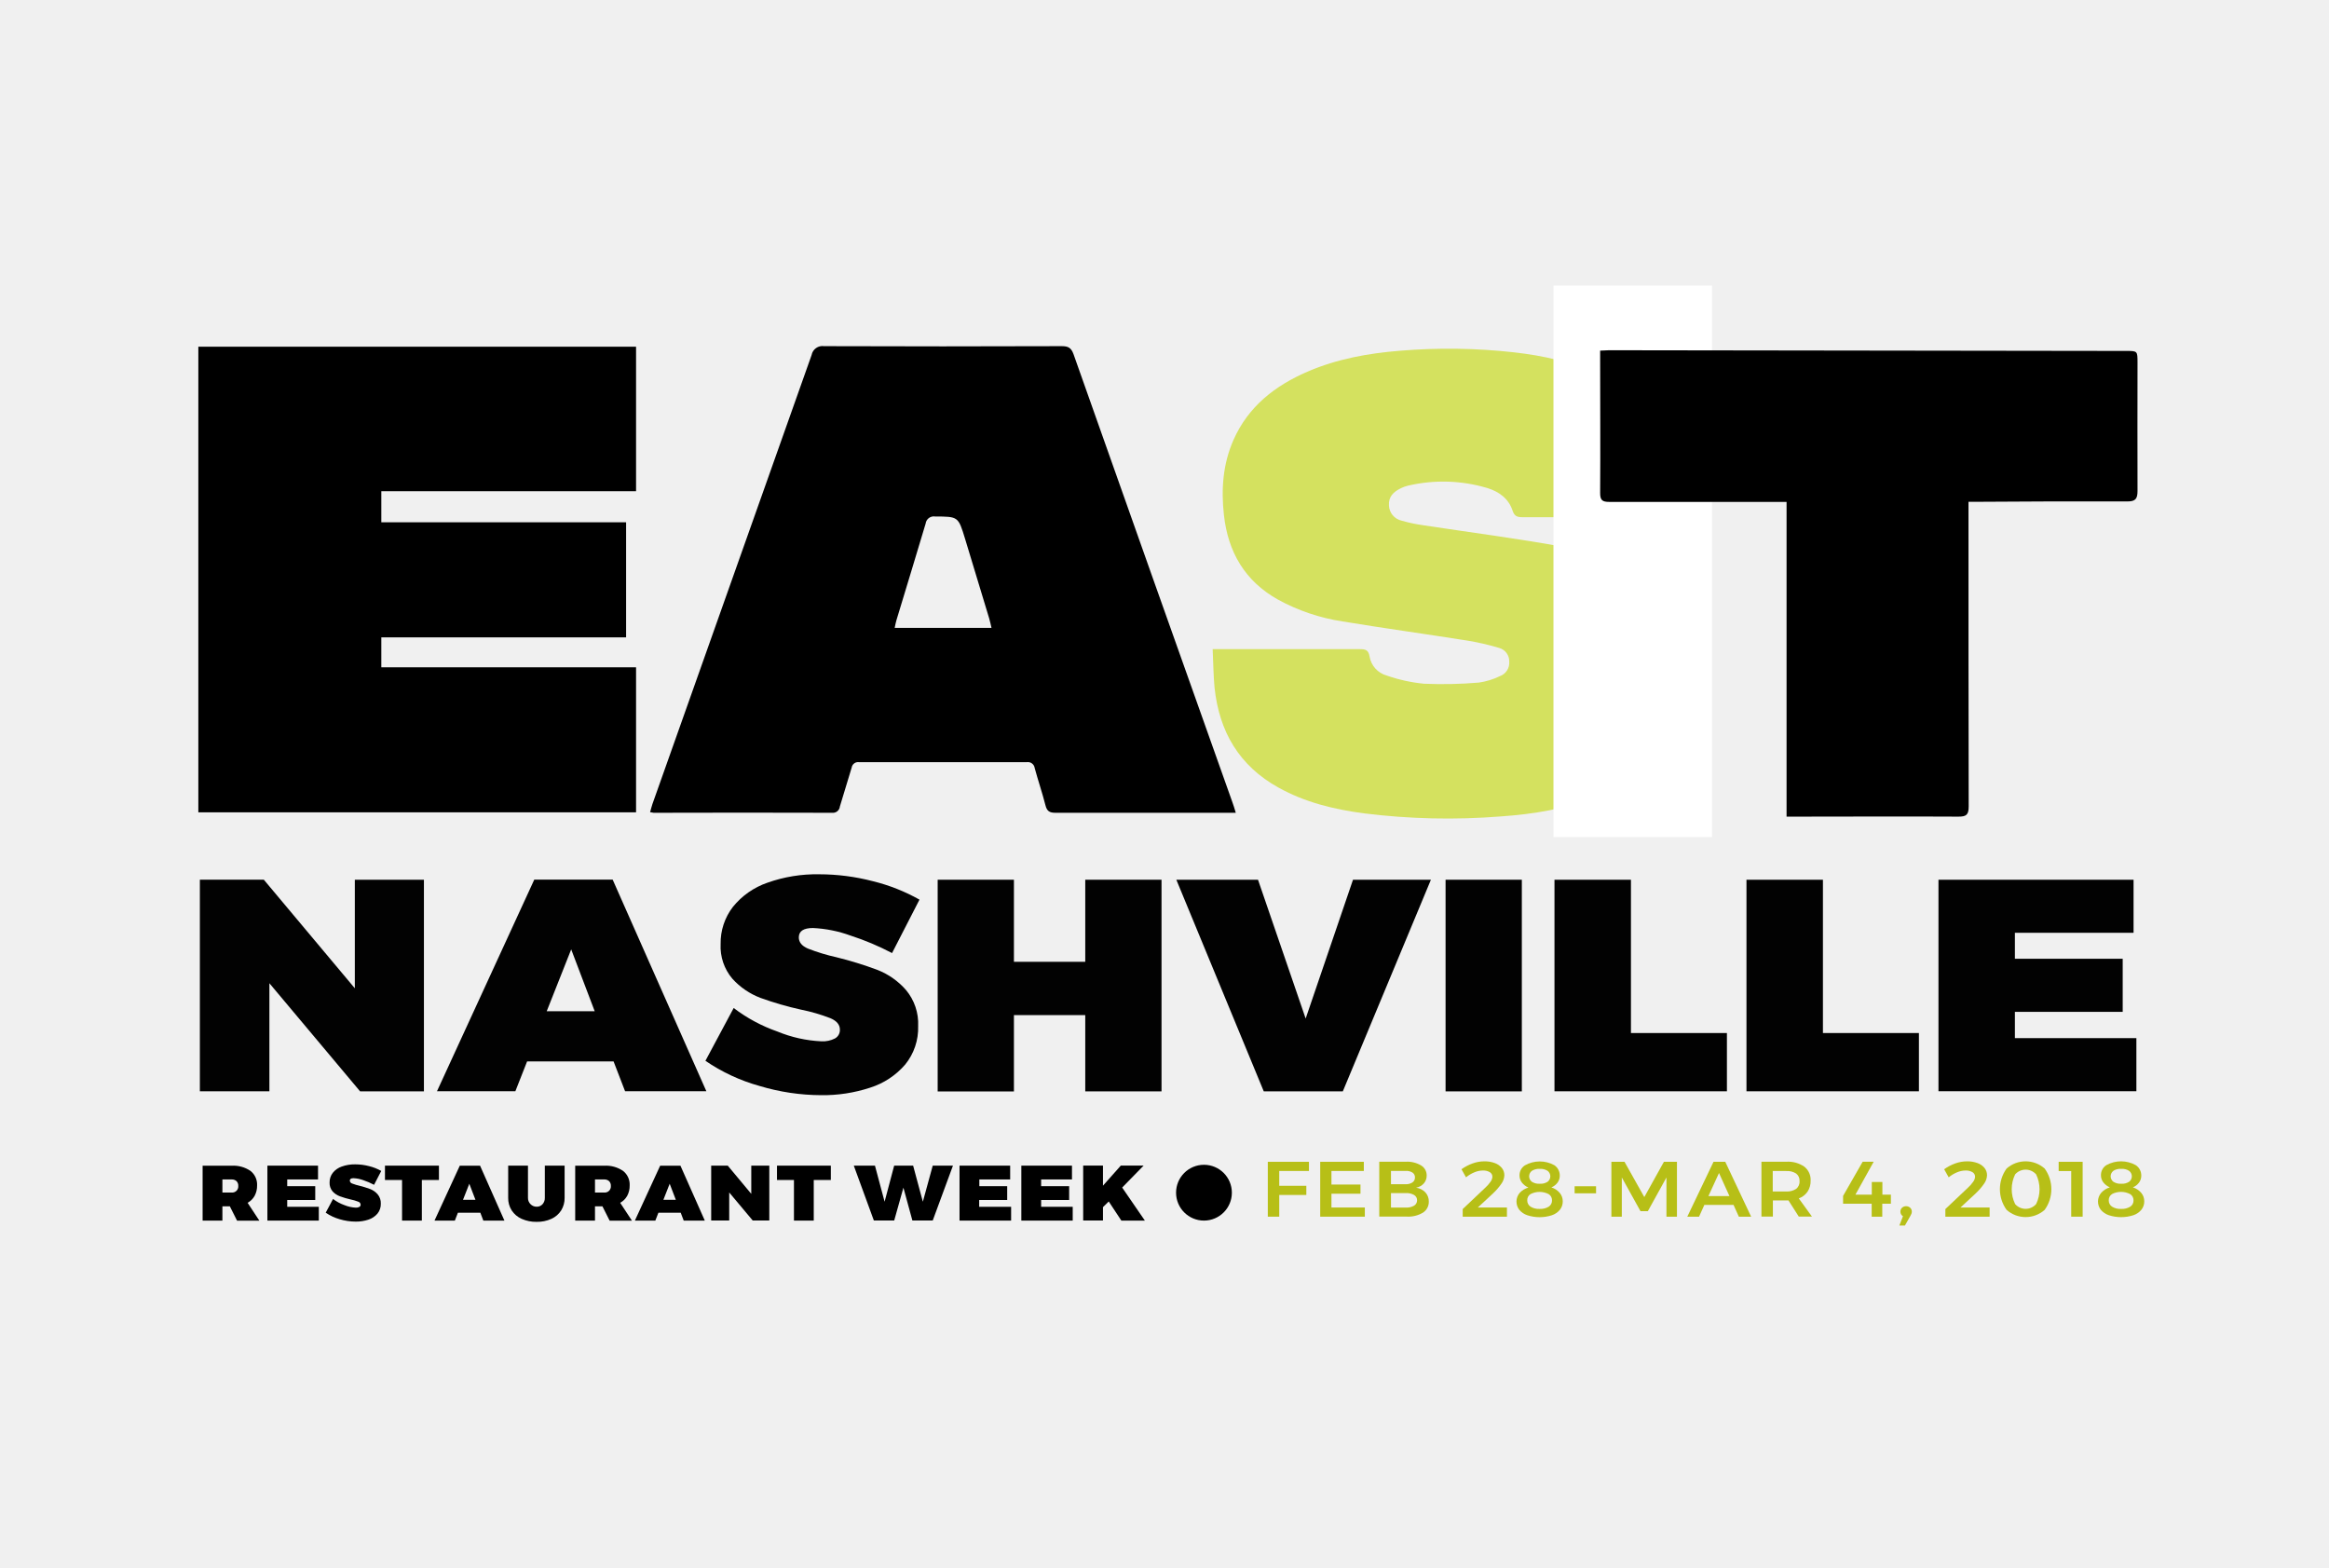
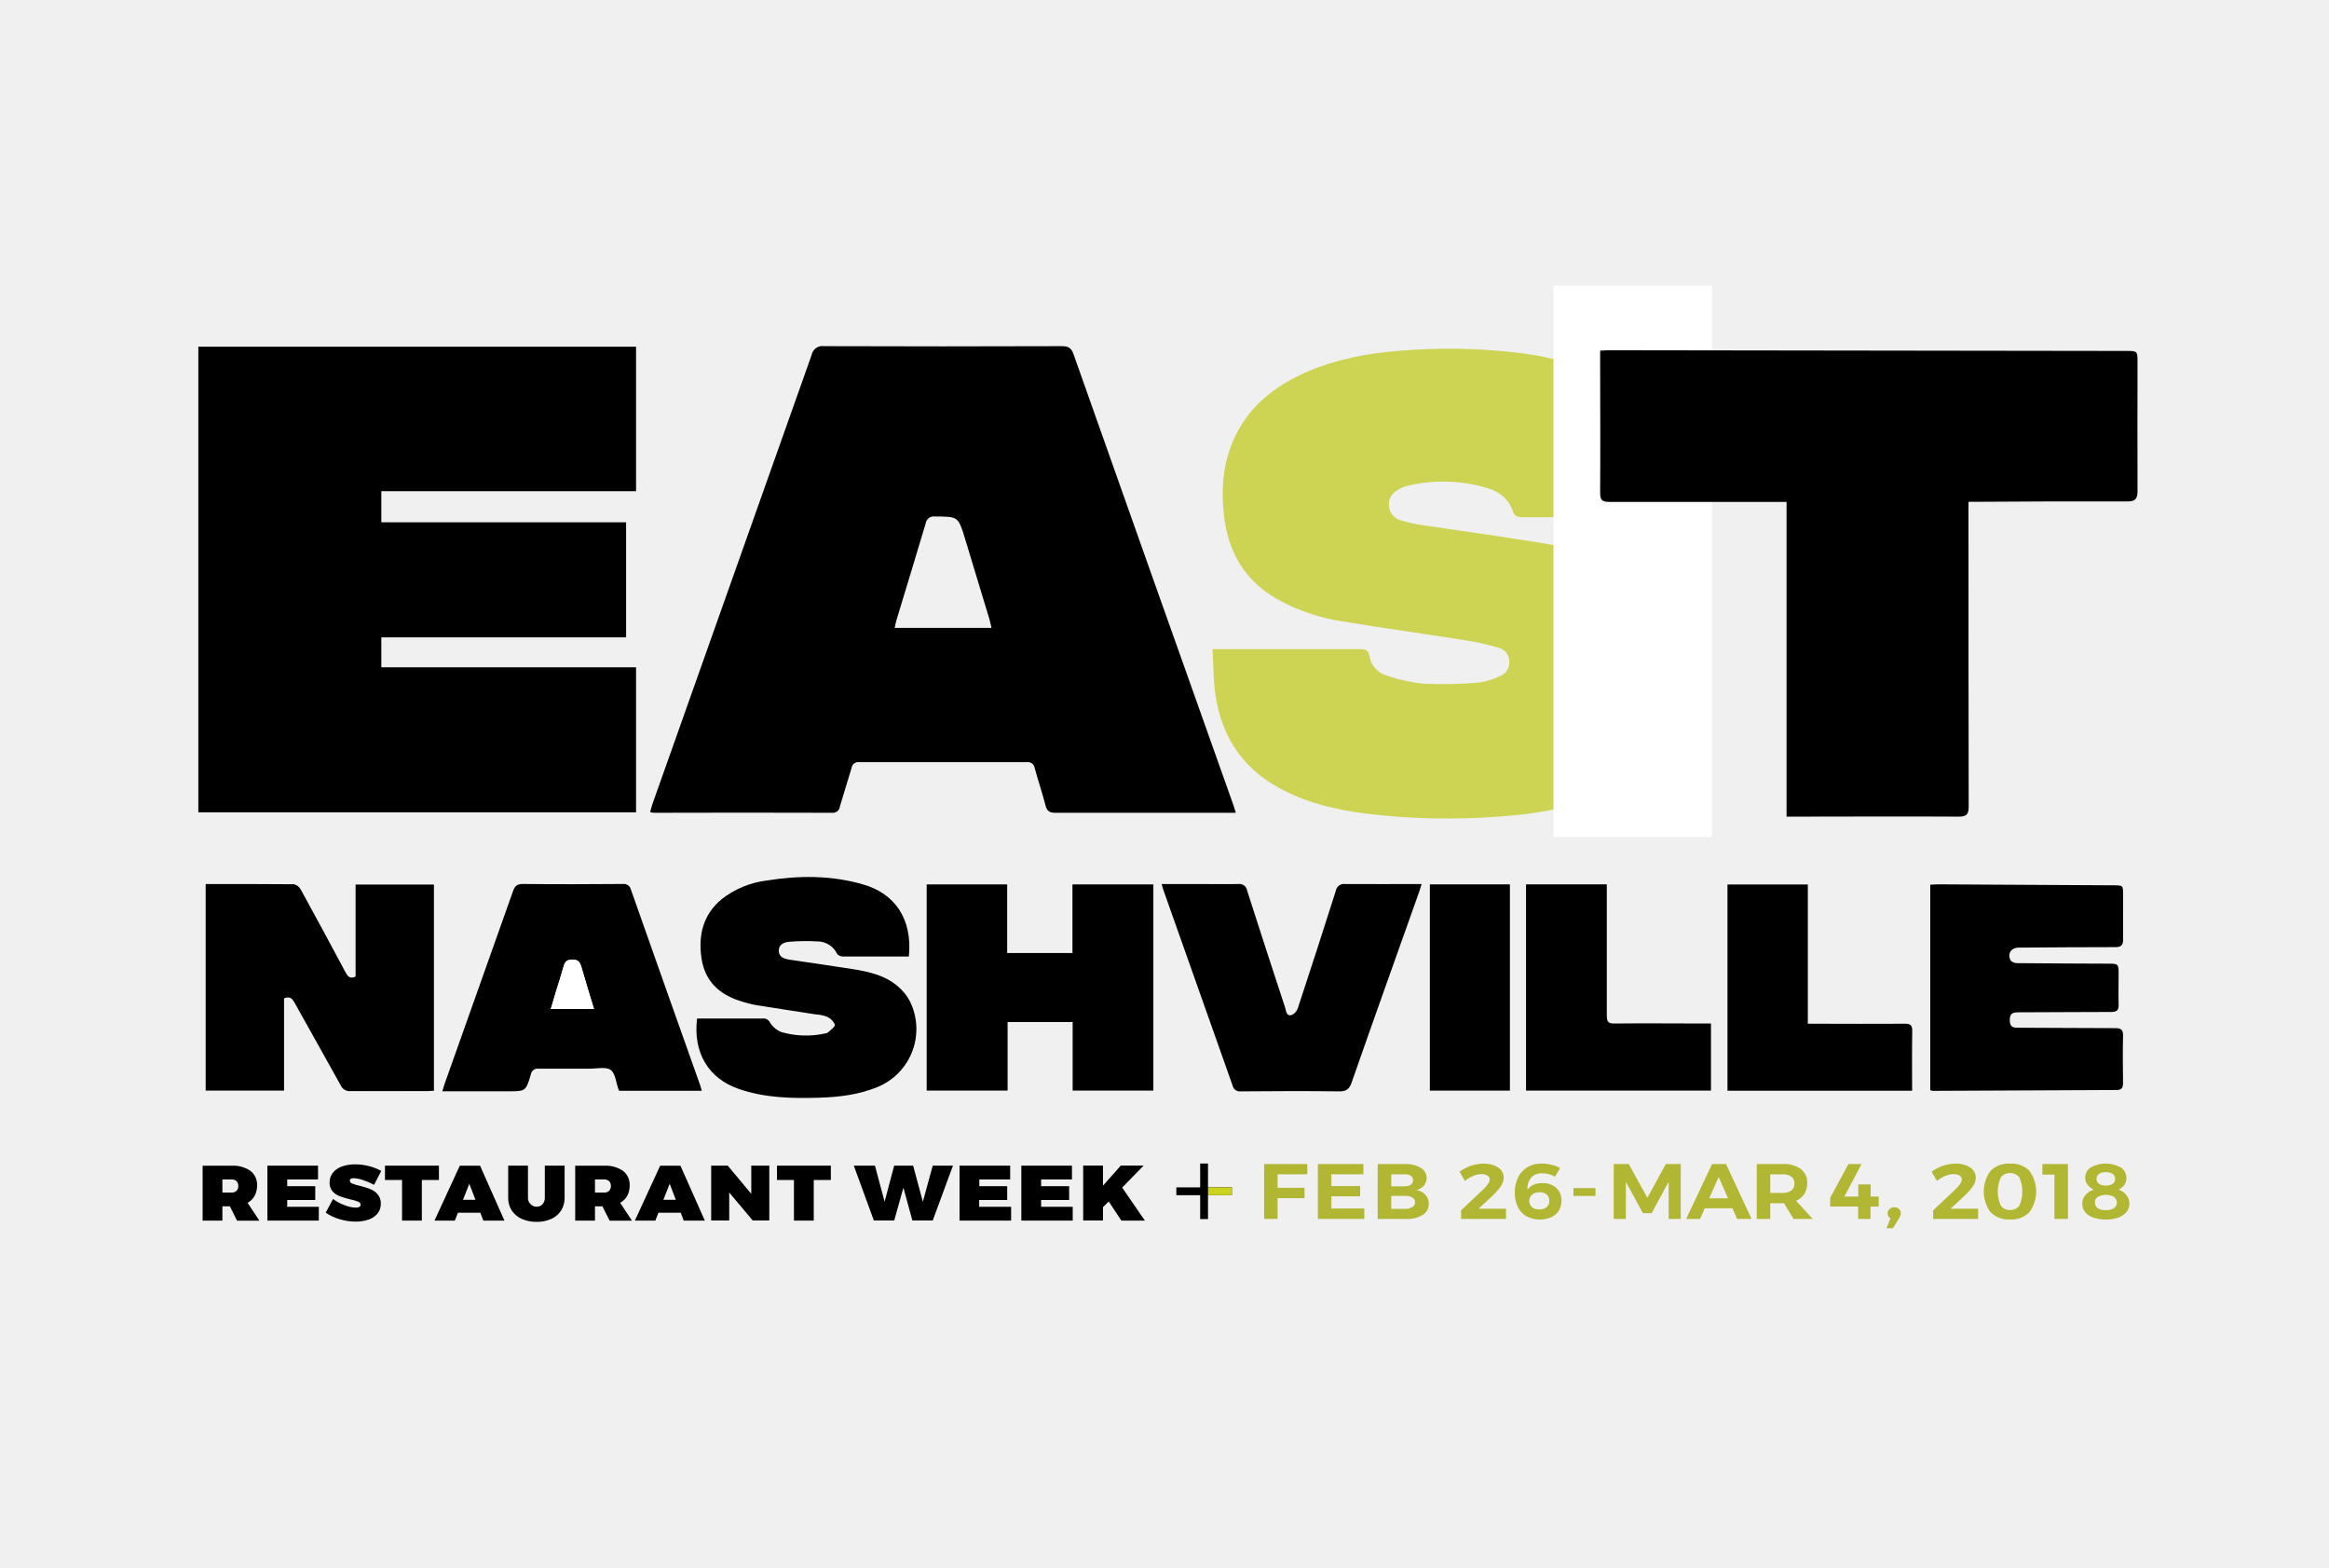
<svg xmlns="http://www.w3.org/2000/svg" id="Layer_1" data-name="Layer 1" width="594.28" height="400" viewBox="0 0 594.28 400">
  <defs>
-     <style>.cls-1{fill:#d4e15f;}.cls-2{fill:#020202;}.cls-3{fill:#b7bf17;}.cls-4{fill:#fff;}</style>
+     <style>.cls-1{fill:#cdd353;}.cls-2{fill:#fff;}.cls-3,.cls-4{fill:none;stroke-miterlimit:10;stroke-width:2px;}.cls-3{stroke:#000;}.cls-4{stroke:#cbd31e;}.cls-5{fill:#b1b732;}</style>
  </defs>
  <path d="M50.61,88.46H162.3v36.87h-65v7.93h62.46v29.36H97.3v7.64h65v37H50.61V88.46Z" />
  <path class="cls-1" d="M309.43,165.63h2.43c11.73,0,23.46,0,35.18,0,1.47,0,2.16.26,2.43,1.9a6.08,6.08,0,0,0,4.4,4.84,40.8,40.8,0,0,0,9.47,2.08,110.28,110.28,0,0,0,14-.29,18.12,18.12,0,0,0,5.37-1.64,3.62,3.62,0,0,0,2.4-3.67,3.53,3.53,0,0,0-2.59-3.54,64.9,64.9,0,0,0-8.33-1.9c-10.54-1.67-21.12-3.12-31.65-4.86a50,50,0,0,1-16.4-5.54c-8.48-4.73-12.8-12.16-13.84-21.63-0.73-6.57-.26-13,2.45-19.15,3.78-8.54,10.6-13.84,18.94-17.43,7.5-3.23,15.43-4.66,23.52-5.31a150.11,150.11,0,0,1,29.07.4c7.47,0.85,14.78,2.38,21.54,5.88,10.32,5.34,15.83,14,17.37,25.34,0.47,3.46.5,7,.74,10.72-1,.06-1.71.13-2.4,0.13-11.66,0-23.33,0-35,0-1.3,0-2.09-.19-2.57-1.66-1-3.08-3.47-4.87-6.45-5.78a39.37,39.37,0,0,0-20.27-.6,8.16,8.16,0,0,0-1.83.67c-1.79.89-3.13,2.08-3,4.34a4.13,4.13,0,0,0,3.26,3.92,39.55,39.55,0,0,0,5.52,1.17c12.22,1.87,24.51,3.42,36.66,5.68a58.75,58.75,0,0,1,14.84,5.24c7.52,3.69,11.94,10.09,13.48,18.35A40.79,40.79,0,0,1,427,183.94c-3.26,9.78-10.51,15.57-19.7,19.31-7.81,3.18-16,4.47-24.38,5.06a171.71,171.71,0,0,1-34.91-.79c-7.6-1-15-2.8-21.75-6.55-10.07-5.56-15.17-14.31-16.35-25.54C309.61,172.29,309.6,169.11,309.43,165.63Z" />
  <path d="M315.33,207.38h-2.14c-14.62,0-29.24,0-43.86,0-1.49,0-2.18-.39-2.56-1.89-0.81-3.2-1.89-6.33-2.75-9.52a1.76,1.76,0,0,0-2-1.51q-21.41,0-42.83,0a1.67,1.67,0,0,0-1.88,1.41c-1,3.31-2,6.58-3,9.89a1.8,1.8,0,0,1-2,1.62q-22.76-.07-45.52,0a7.4,7.4,0,0,1-.91-0.16c0.21-.72.37-1.41,0.6-2.08q20.32-57.27,40.61-114.55a2.82,2.82,0,0,1,3.2-2.27q30.31,0.11,60.62,0c1.6,0,2.4.37,3,2q20.22,57.2,40.55,114.35C314.73,205.44,315,206.22,315.33,207.38ZM253,160.21c-0.23-.94-0.37-1.67-0.58-2.38q-3.07-10.18-6.17-20.36c-1.74-5.71-1.74-5.66-7.64-5.69a2.1,2.1,0,0,0-2.42,1.81c-2.44,8.26-5,16.48-7.47,24.72-0.17.57-.27,1.16-0.43,1.89H253Z" />
-   <path class="cls-2" d="M90.55,224.46h17.62v54H91.89L68.74,250.87v27.57H51v-54H67.31l23.23,27.72V224.46Z" />
-   <path class="cls-2" d="M159.5,278.43l-2.94-7.62H134.5l-3,7.62h-20l24.83-54h20l23.91,54H159.5Zm-20-20.41h12.25l-6-15.79Z" />
-   <path class="cls-2" d="M217,238.7a32.34,32.34,0,0,0-9.56-1.92q-3.61,0-3.61,2.39,0,1.85,2.31,2.85a49.71,49.71,0,0,0,7.34,2.23,93.65,93.65,0,0,1,10.44,3.23,18.65,18.65,0,0,1,7.26,5.12,13.37,13.37,0,0,1,3.1,9.2,14.8,14.8,0,0,1-3.31,9.82,19.6,19.6,0,0,1-8.93,5.89,38.42,38.42,0,0,1-12.5,1.92,55.15,55.15,0,0,1-15.73-2.35A46.52,46.52,0,0,1,180,270.66l7.21-13.47a40.47,40.47,0,0,0,11.16,6,33.47,33.47,0,0,0,11.24,2.5,6.84,6.84,0,0,0,3.44-.73,2.44,2.44,0,0,0,1.26-2.27q0-1.85-2.39-2.89a45.65,45.65,0,0,0-7.51-2.19,83.71,83.71,0,0,1-10.36-3,18.47,18.47,0,0,1-7.17-4.89,12.64,12.64,0,0,1-3-8.86,15.05,15.05,0,0,1,3.1-9.43,19.42,19.42,0,0,1,8.81-6.2,37.39,37.39,0,0,1,13.25-2.16,54.49,54.49,0,0,1,13.71,1.77,47,47,0,0,1,11.87,4.7l-7,13.63A67.56,67.56,0,0,0,217,238.7Z" />
-   <path class="cls-2" d="M239.26,224.46h19.46V245.4h18.2V224.46h19.46v54H276.92V259h-18.2v19.48H239.26v-54Z" />
-   <path class="cls-2" d="M300.16,224.46H321l12.16,35.42,12.08-35.42h19.88l-22.48,54H322.47Z" />
-   <path class="cls-2" d="M368.86,224.46h19.46v54H368.86v-54Z" />
-   <path class="cls-2" d="M396.7,224.46h19.46v39.12h24.49v14.86h-44v-54Z" />
-   <path class="cls-2" d="M445.69,224.46h19.46v39.12h24.49v14.86h-44v-54Z" />
-   <path class="cls-2" d="M494.67,224.46h49.74V238H514.13v6.62h27.51v13.55H514.13v6.7h31v13.55h-50.5v-54Z" />
  <path d="M60.48,311.43l-1.83-3.64h-1.9v3.64H51.7v-14h7.39a7.74,7.74,0,0,1,4.81,1.31,4.41,4.41,0,0,1,1.7,3.71,5.42,5.42,0,0,1-.62,2.65,4.53,4.53,0,0,1-1.8,1.79l3,4.56H60.48Zm-3.73-7.16h2.33a1.56,1.56,0,0,0,1.72-1.7,1.61,1.61,0,0,0-.45-1.21,1.77,1.77,0,0,0-1.27-.43H56.75v3.34Z" />
  <path d="M68.23,297.41H81.15v3.52H73.29v1.72h7.15v3.52H73.29v1.74h8.06v3.52H68.23v-14Z" />
  <path d="M92.68,301.11a8.4,8.4,0,0,0-2.48-.5q-0.94,0-.94.62a0.82,0.82,0,0,0,.6.74,12.82,12.82,0,0,0,1.91.58,24.34,24.34,0,0,1,2.71.84,4.84,4.84,0,0,1,1.88,1.33,3.47,3.47,0,0,1,.81,2.39,3.84,3.84,0,0,1-.86,2.55A5.08,5.08,0,0,1,94,311.19a10,10,0,0,1-3.25.5,14.34,14.34,0,0,1-4.08-.61,12.14,12.14,0,0,1-3.56-1.67l1.87-3.5a10.49,10.49,0,0,0,2.9,1.57,8.69,8.69,0,0,0,2.92.65,1.78,1.78,0,0,0,.89-0.19,0.63,0.63,0,0,0,.33-0.59,0.84,0.84,0,0,0-.62-0.75,11.86,11.86,0,0,0-1.95-.57,21.74,21.74,0,0,1-2.69-.79A4.78,4.78,0,0,1,84.88,304a3.28,3.28,0,0,1-.78-2.3,3.91,3.91,0,0,1,.81-2.45,5,5,0,0,1,2.29-1.61,9.71,9.71,0,0,1,3.44-.56,14.15,14.15,0,0,1,3.56.46,12.2,12.2,0,0,1,3.08,1.22l-1.83,3.54A17.64,17.64,0,0,0,92.68,301.11Z" />
  <path d="M98.23,297.41H112v3.66h-4.36v10.36h-5.05V301.07H98.23v-3.66Z" />
  <path d="M123.33,311.43l-0.76-2h-5.73l-0.78,2h-5.19l6.45-14h5.18l6.21,14h-5.38Zm-5.19-5.3h3.18l-1.57-4.1Z" />
  <path d="M135.38,307.25a2.16,2.16,0,0,0,1.57.64,1.94,1.94,0,0,0,1.48-.63,2.32,2.32,0,0,0,.59-1.65v-8.2h5.05v8.2a5.9,5.9,0,0,1-.88,3.23,5.8,5.8,0,0,1-2.5,2.15,8.75,8.75,0,0,1-3.77.76,9,9,0,0,1-3.8-.76,5.9,5.9,0,0,1-2.55-2.15,5.79,5.79,0,0,1-.9-3.23v-8.2h5.05v8.2A2.19,2.19,0,0,0,135.38,307.25Z" />
  <path d="M155.55,311.43l-1.83-3.64h-1.9v3.64h-5.05v-14h7.39a7.74,7.74,0,0,1,4.81,1.31,4.41,4.41,0,0,1,1.7,3.71,5.42,5.42,0,0,1-.62,2.65,4.53,4.53,0,0,1-1.8,1.79l3,4.56h-5.71Zm-3.73-7.16h2.33a1.56,1.56,0,0,0,1.72-1.7,1.61,1.61,0,0,0-.45-1.21,1.77,1.77,0,0,0-1.27-.43h-2.33v3.34Z" />
  <path d="M174.46,311.43l-0.76-2H168l-0.78,2H162l6.45-14h5.18l6.21,14h-5.38Zm-5.19-5.3h3.18l-1.57-4.1Z" />
  <path d="M191.72,297.41h4.58v14h-4.23l-6-7.16v7.16h-4.6v-14h4.23l6,7.2v-7.2Z" />
  <path d="M198.24,297.41H212v3.66h-4.36v10.36h-5.05V301.07h-4.33v-3.66Z" />
  <path d="M238,297.41h5.16l-5.16,14h-5.19l-2.29-8.38-2.35,8.38h-5.19l-5.12-14h5.4l2.46,9.2,2.44-9.2H233l2.48,9.2Z" />
  <path d="M244.84,297.41h12.92v3.52h-7.87v1.72H257v3.52h-7.15v1.74H258v3.52H244.84v-14Z" />
  <path d="M260.61,297.41h12.92v3.52h-7.87v1.72h7.15v3.52h-7.15v1.74h8.06v3.52H260.61v-14Z" />
  <path d="M292.13,311.43h-6l-3.22-4.88L281.44,308v3.4h-5.05v-14h5.05v5.12l4.55-5.12h5.82l-5.47,5.6Z" />
-   <path class="cls-3" d="M323.43,296.43H334l0,2.34h-7.58v3.78h6.91v2.34h-6.91v5.54h-2.92v-14Z" />
-   <path class="cls-3" d="M336.87,296.43H348v2.34h-8.26v3.46h7.41v2.34h-7.41v3.52h8.52v2.34H336.87v-14Z" />
-   <path class="cls-3" d="M362.63,297.37a2.93,2.93,0,0,1,1.41,2.56,3,3,0,0,1-.71,2,3.48,3.48,0,0,1-2,1.11,4,4,0,0,1,2.39,1.2,3.34,3.34,0,0,1,.86,2.34,3.24,3.24,0,0,1-1.51,2.83,7.24,7.24,0,0,1-4.13,1h-7v-14h6.78A6.84,6.84,0,0,1,362.63,297.37Zm-2.22,4.32a1.48,1.48,0,0,0,.64-1.28,1.42,1.42,0,0,0-.64-1.24,3,3,0,0,0-1.78-.42h-3.7v3.4h3.7A3,3,0,0,0,360.41,301.69Zm0.4,5.94a1.57,1.57,0,0,0,.78-1.4,1.52,1.52,0,0,0-.78-1.35,4,4,0,0,0-2.18-.47h-3.7v3.7h3.7A3.93,3.93,0,0,0,360.81,307.63Z" />
-   <path class="cls-3" d="M384.52,308.09v2.34H373.23v-1.94l5.75-5.44a8.69,8.69,0,0,0,1.33-1.5,2.41,2.41,0,0,0,.5-1.28,1.35,1.35,0,0,0-.65-1.19,3.26,3.26,0,0,0-1.81-.43,5.69,5.69,0,0,0-2.14.46,8.31,8.31,0,0,0-2.13,1.28l-1.16-2.06a11.57,11.57,0,0,1,2.84-1.49,8.89,8.89,0,0,1,3-.53,7.44,7.44,0,0,1,2.66.44,4.09,4.09,0,0,1,1.8,1.25,2.93,2.93,0,0,1,.64,1.87,3.92,3.92,0,0,1-.76,2.16,15.4,15.4,0,0,1-2.13,2.46l-3.88,3.6h7.43Z" />
-   <path class="cls-3" d="M396.62,297.3A3.14,3.14,0,0,1,398,300a2.89,2.89,0,0,1-.57,1.74,3.75,3.75,0,0,1-1.57,1.22,4.6,4.6,0,0,1,2.13,1.4,3.31,3.31,0,0,1,.77,2.16,3.37,3.37,0,0,1-.72,2.14,4.48,4.48,0,0,1-2.06,1.41,10.21,10.21,0,0,1-6.25,0,4.56,4.56,0,0,1-2.06-1.39,3.43,3.43,0,0,1,.09-4.31A4.77,4.77,0,0,1,390,303a4.15,4.15,0,0,1-1.67-1.28,2.9,2.9,0,0,1-.6-1.78,3,3,0,0,1,1.38-2.61A7.7,7.7,0,0,1,396.62,297.3Zm-6.09,7.37a1.8,1.8,0,0,0-.83,1.58,1.87,1.87,0,0,0,.83,1.62,4,4,0,0,0,2.33.58,4.09,4.09,0,0,0,2.32-.57,1.84,1.84,0,0,0,.84-1.61,1.82,1.82,0,0,0-.84-1.59A5.07,5.07,0,0,0,390.53,304.67Zm0.36-5.94a1.74,1.74,0,0,0,0,2.8,3.37,3.37,0,0,0,2,.5,3.32,3.32,0,0,0,2-.5,1.75,1.75,0,0,0,0-2.8,3.32,3.32,0,0,0-2-.5A3.38,3.38,0,0,0,390.89,298.73Z" />
-   <path class="cls-3" d="M401.79,302.67h5.47v1.8h-5.47v-1.8Z" />
-   <path class="cls-3" d="M411.19,296.43h3.33l5.05,9,5-9h3.33v14h-2.68v-10l-4.75,8.6h-1.87l-4.77-8.6v10h-2.66v-14Z" />
-   <path class="cls-3" d="M443.69,310.43l-1.35-3h-7.45l-1.35,3h-3l6.69-14h3l6.6,14h-3.14Zm-7.76-5.26h5.36l-2.66-5.88Z" />
-   <path class="cls-3" d="M459,310.43l-2.64-4.14-0.54,0h-3.44v4.12h-2.92v-14h6.36a7.28,7.28,0,0,1,4.58,1.26,4.26,4.26,0,0,1,1.61,3.56,4.93,4.93,0,0,1-.77,2.8,4.66,4.66,0,0,1-2.25,1.74l3.36,4.64H459ZM452.34,304h3.44a4.14,4.14,0,0,0,2.53-.66,2.3,2.3,0,0,0,.87-2,2.23,2.23,0,0,0-.87-1.92,4.23,4.23,0,0,0-2.53-.64h-3.44V304Z" />
-   <path class="cls-3" d="M482.49,304.83v2.3h-2.2v3.3h-2.7v-3.3h-7.3v-2l5-8.72h2.81l-4.66,8.4h4.18v-3.24h2.7v3.24h2.2Z" />
-   <path class="cls-3" d="M487.41,308.15a1.3,1.3,0,0,1,.42,1,1.42,1.42,0,0,1-.1.54,4.93,4.93,0,0,1-.29.58l-1.37,2.42h-1.42l0.92-2.38a1.28,1.28,0,0,1-.65-1.16,1.32,1.32,0,0,1,.41-1,1.46,1.46,0,0,1,1-.39A1.5,1.5,0,0,1,487.41,308.15Z" />
-   <path class="cls-3" d="M507.68,308.09v2.34H496.39v-1.94l5.75-5.44a8.69,8.69,0,0,0,1.33-1.5,2.41,2.41,0,0,0,.5-1.28,1.35,1.35,0,0,0-.65-1.19,3.26,3.26,0,0,0-1.81-.43,5.69,5.69,0,0,0-2.14.46,8.31,8.31,0,0,0-2.13,1.28l-1.16-2.06a11.57,11.57,0,0,1,2.84-1.49,8.89,8.89,0,0,1,3-.53,7.44,7.44,0,0,1,2.66.44,4.09,4.09,0,0,1,1.8,1.25,2.93,2.93,0,0,1,.64,1.87,3.92,3.92,0,0,1-.76,2.16,15.4,15.4,0,0,1-2.13,2.46l-3.88,3.6h7.43Z" />
-   <path class="cls-3" d="M521.73,298.15a9,9,0,0,1,0,10.54,7.33,7.33,0,0,1-9.72,0,9,9,0,0,1,0-10.54A7.33,7.33,0,0,1,521.73,298.15Zm-7.54,1.49a8.65,8.65,0,0,0,0,7.57,3.55,3.55,0,0,0,5.36,0,8.66,8.66,0,0,0,0-7.57A3.57,3.57,0,0,0,514.19,299.64Z" />
-   <path class="cls-3" d="M525.3,296.43h6.12v14h-2.92V298.79h-3.2v-2.36Z" />
-   <path class="cls-3" d="M545,297.3a3.14,3.14,0,0,1,1.38,2.69,2.89,2.89,0,0,1-.57,1.74,3.75,3.75,0,0,1-1.57,1.22,4.6,4.6,0,0,1,2.13,1.4,3.31,3.31,0,0,1,.77,2.16,3.37,3.37,0,0,1-.72,2.14,4.48,4.48,0,0,1-2.06,1.41,10.21,10.21,0,0,1-6.25,0,4.56,4.56,0,0,1-2.06-1.39,3.43,3.43,0,0,1,.09-4.31,4.77,4.77,0,0,1,2.22-1.41,4.15,4.15,0,0,1-1.67-1.28,2.9,2.9,0,0,1-.6-1.78,3,3,0,0,1,1.38-2.61A7.7,7.7,0,0,1,545,297.3Zm-6.09,7.37a1.8,1.8,0,0,0-.83,1.58,1.87,1.87,0,0,0,.83,1.62,4,4,0,0,0,2.33.58,4.09,4.09,0,0,0,2.32-.57,1.84,1.84,0,0,0,.84-1.61,1.82,1.82,0,0,0-.84-1.59A5.07,5.07,0,0,0,538.88,304.67Zm0.36-5.94a1.74,1.74,0,0,0,0,2.8,3.37,3.37,0,0,0,2,.5,3.32,3.32,0,0,0,2-.5,1.75,1.75,0,0,0,0-2.8,3.32,3.32,0,0,0-2-.5A3.38,3.38,0,0,0,539.24,298.73Z" />
-   <rect class="cls-4" x="396.39" y="72.87" width="40.46" height="140.7" />
+   <rect class="cls-2" x="396.39" y="72.87" width="40.46" height="140.7" />
  <path d="M502.29,128v3.06c0,24.9,0,49.79.05,74.69,0,2.14-.59,2.62-2.65,2.61-13.72-.08-27.45,0-41.17,0h-2.65v-80.3h-2.6c-12.28,0-30.34,0-42.62,0-1.8,0-2.36-.44-2.35-2.29,0.08-11.38,0-22.76,0-34.14V89.46c0.89,0,1.55-.1,2.22-0.1l132,0.18c2.89,0,2.9,0,2.9,3,0,10.9-.05,21.79,0,32.69,0,2.06-.52,2.72-2.64,2.71-12.07-.05-25.79,0-37.86.09h-2.71Z" />
-   <circle cx="307.21" cy="304.31" r="7.12" />
+   <line class="cls-3" x1="300.16" y1="303.95" x2="314.33" y2="303.95" />
+   <line class="cls-4" x1="307.16" y1="303.95" x2="314.33" y2="303.95" />
+   <line class="cls-3" x1="307.24" y1="311.04" x2="307.24" y2="296.87" />
+   <path class="cls-2" d="M52.5,225.55v52.76h20V254.78c1.56-.64,2.13.12,2.69,1.13,3.89,7,7.85,14,11.73,21a2.52,2.52,0,0,0,2.56,1.54c6.55-.07,13.1,0,19.65,0,0.53,0,1.06-.06,1.62-0.1V225.68h-20v23.48c-1.5.69-2-.11-2.58-1.12q-5.63-10.52-11.35-21A2.78,2.78,0,0,0,75,225.62C67.58,225.52,60.12,225.55,52.5,225.55Zm221.2,35.22v17.49h20.6V225.65H273.64v17.51H257V225.65H236.45v52.62h20.66V260.77H273.7Zm-95.83-.92c-1.11,9,3.09,15.29,10.4,17.9,6.71,2.39,13.67,2.54,20.67,2.33,5.16-.16,10.26-0.72,15.08-2.76a16,16,0,0,0,8.14-21.94,12.82,12.82,0,0,0-3.07-3.81c-3.33-2.87-7.5-3.76-11.69-4.43-5.32-.85-10.66-1.58-16-2.38-1.32-.2-2.68-0.61-2.7-2.23s1.3-2.22,2.61-2.32a49.75,49.75,0,0,1,7.29-.1,5.56,5.56,0,0,1,5,3.21,1.93,1.93,0,0,0,1.48.64c3.24,0.06,6.49,0,9.74,0h7.07c1-9.69-3.72-16.12-11.62-18.38-8.15-2.33-16.44-2.29-24.75-1a23.19,23.19,0,0,0-11.39,4.74c-4.79,4-6,9.19-5.16,15.06s4.45,9.2,9.85,10.92a30.41,30.41,0,0,0,4.26,1.09c5,0.82,10,1.56,15.06,2.34a9.36,9.36,0,0,1,2.86.6,3.74,3.74,0,0,1,2,2c0.1,0.53-1.11,1.33-1.76,2a1.37,1.37,0,0,1-.68.25,22.71,22.71,0,0,1-11.08-.31,6,6,0,0,1-3-2.42,1.82,1.82,0,0,0-1.8-1.08c-4.41,0-8.82,0-13.23,0h-3.6Zm314.66,18.31a3.86,3.86,0,0,0,.6.14q23.52-.12,47-0.22c1.37,0,1.61-.69,1.6-1.85,0-4-.08-8,0-11.94,0-1.56-.54-2-2-2-8.15,0-16.29-.08-24.44-0.1-1.37,0-2.46.08-2.47-1.93s1.07-2,2.55-2c7.78,0,15.56-.1,23.33-0.09,1.44,0,2-.45,1.9-1.9-0.09-2.51,0-5,0-7.53,0-2.89,0-2.89-2.86-2.9-7.59,0-15.19-.06-22.78-0.13a2.54,2.54,0,0,1-1.88-.62c-1-1.75,0-3.33,2.05-3.34,8.21-.05,16.41-0.13,24.62-0.12,1.49,0,2.05-.42,2-2-0.09-3.73,0-7.47,0-11.21,0-2.54,0-2.56-2.5-2.57l-44.83-.25c-0.59,0-1.19.05-1.89,0.09v52.45ZM158,278.3h21.11c-0.17-.6-0.28-1.07-0.44-1.52Q169.85,251.89,161,227a1.86,1.86,0,0,0-2.1-1.47c-8.51.05-17,.08-25.52,0-1.54,0-2.07.55-2.54,1.89q-8.66,24.57-17.43,49.1c-0.2.56-.35,1.13-0.58,1.91h16.73c4.47,0,4.52,0,5.8-4.25a1.77,1.77,0,0,1,2-1.52c4.34,0.06,8.69,0,13,0,1.83,0,4.12-.57,5.36.31s1.37,3.22,2,4.93C157.83,278,157.86,278,158,278.3Zm204.74-52.75c-6.63,0-13.05,0-19.47,0a2.11,2.11,0,0,0-2.42,1.78q-4.74,15-9.66,29.85a3,3,0,0,1-1.58,1.8c-1.4.38-1.39-1-1.67-1.87q-4.87-14.91-9.69-29.84a2,2,0,0,0-2.28-1.72c-3.49.11-7,0-10.47,0h-9.07c0.17,0.63.26,1,.4,1.44q8.86,25,17.7,50a1.88,1.88,0,0,0,2.11,1.47c8.33-.05,16.65-0.09,25,0,1.81,0,2.63-.46,3.25-2.23,5.68-16.22,11.47-32.41,17.22-48.61C362.32,227,362.49,226.36,362.75,225.55ZM487.91,278.3c0-5.23-.05-10.24,0-15.25,0-1.51-.52-1.84-1.91-1.83-7.47,0-14.94,0-22.41,0H461.3V225.66H440.79V278.3h47.11Zm-98.52,0h47.12V261.16h-2.13c-7.47,0-14.94,0-22.4,0-1.61,0-2.07-.41-2.05-2,0.08-10.47,0-20.93,0-31.4v-2.1H389.39v52.63Zm-24.54-52.63v52.63h20.43V225.64H364.85Z" />
+   <path d="M52.5,225.55c7.62,0,15.08,0,22.54.06a2.78,2.78,0,0,1,1.76,1.44q5.74,10.46,11.35,21c0.54,1,1.08,1.81,2.58,1.12V225.68h20V278.3c-0.56,0-1.09.1-1.62,0.1-6.55,0-13.1,0-19.65,0a2.52,2.52,0,0,1-2.56-1.54c-3.88-7-7.83-14-11.73-21-0.56-1-1.13-1.77-2.69-1.13v23.53h-20V225.55Z" />
+   <path d="M273.7,260.77H257.11v17.49H236.45V225.65H257v17.51h16.65V225.65H294.3v52.61H273.7V260.77Z" />
+   <path d="M177.87,259.86h3.6c4.41,0,8.82,0,13.23,0a1.82,1.82,0,0,1,1.8,1.08,6,6,0,0,0,3,2.42,22.71,22.71,0,0,0,11.08.31,1.37,1.37,0,0,0,.68-0.25c0.66-.64,1.86-1.44,1.76-2a3.74,3.74,0,0,0-2-2,9.36,9.36,0,0,0-2.86-.6c-5-.78-10-1.52-15.06-2.34a30.41,30.41,0,0,1-4.26-1.09c-5.4-1.72-9-5.12-9.85-10.92s0.37-11.1,5.16-15.06a23.19,23.19,0,0,1,11.39-4.74c8.3-1.33,16.6-1.38,24.75,1,7.9,2.26,12.61,8.69,11.62,18.38h-7.07c-3.25,0-6.49,0-9.74,0a1.93,1.93,0,0,1-1.48-.64,5.56,5.56,0,0,0-5-3.21,49.75,49.75,0,0,0-7.29.1c-1.31.1-2.64,0.72-2.61,2.32s1.38,2,2.7,2.23c5.33,0.81,10.67,1.53,16,2.38,4.19,0.67,8.36,1.56,11.69,4.43a12.82,12.82,0,0,1,3.07,3.81A16,16,0,0,1,224,277.32c-4.82,2-9.92,2.61-15.08,2.76-7,.21-14,0.05-20.67-2.33C181,275.15,176.76,268.82,177.87,259.86Z" />
+   <path d="M492.53,278.17V225.72c0.7,0,1.29-.09,1.89-0.09l44.83,0.25c2.5,0,2.5,0,2.5,2.57,0,3.74-.06,7.47,0,11.21,0,1.55-.53,2-2,2-8.21,0-16.41.06-24.62,0.12-2,0-3,1.59-2.05,3.34a2.54,2.54,0,0,0,1.88.62c7.59,0.08,15.19.1,22.78,0.13,2.86,0,2.86,0,2.86,2.9,0,2.51-.07,5,0,7.53,0.05,1.45-.46,1.9-1.9,1.9-7.78,0-15.56.08-23.33,0.09-1.48,0-2.56,0-2.55,2s1.09,1.92,2.47,1.93c8.15,0,16.29.11,24.44,0.1,1.48,0,2.06.41,2,2-0.09,4-.05,8,0,11.94,0,1.16-.23,1.84-1.6,1.85q-23.52.08-47,.22A3.86,3.86,0,0,1,492.53,278.17Z" />
+   <path d="M158,278.3c-0.14-.28-0.18-0.33-0.2-0.39-0.62-1.7-.77-4.07-2-4.93s-3.53-.3-5.36-0.31c-4.35,0-8.69,0-13,0a1.77,1.77,0,0,0-2,1.52c-1.28,4.26-1.32,4.25-5.8,4.25H112.87c0.24-.78.38-1.35,0.58-1.91q8.73-24.55,17.43-49.1c0.47-1.34,1-1.9,2.54-1.89,8.51,0.09,17,.07,25.52,0A1.86,1.86,0,0,1,161,227q8.78,24.91,17.63,49.8c0.16,0.45.27,0.92,0.44,1.52H158Zm-6.45-20.88c-1.12-3.71-2.2-7.13-3.18-10.58-0.36-1.28-.75-2.08-2.4-2s-1.91.81-2.24,2c-0.53,1.94-1.17,3.85-1.76,5.78-0.47,1.55-.92,3.11-1.43,4.82h11Z" />
+   <path d="M362.75,225.55c-0.25.81-.43,1.45-0.65,2.07-5.75,16.2-11.55,32.38-17.22,48.61-0.62,1.77-1.44,2.26-3.25,2.23-8.32-.11-16.65-0.07-25,0a1.88,1.88,0,0,1-2.11-1.47q-8.82-25-17.7-50c-0.14-.39-0.23-0.81-0.4-1.44h9.07c3.49,0,7,.07,10.47,0a2,2,0,0,1,2.28,1.72q4.79,14.94,9.69,29.84c0.28,0.86.27,2.26,1.67,1.87a3,3,0,0,0,1.58-1.8q4.91-14.9,9.66-29.85a2.11,2.11,0,0,1,2.42-1.78C349.69,225.6,356.12,225.55,362.75,225.55Z" />
+   <path d="M487.91,278.3H440.79V225.66H461.3V261.2h2.32c7.47,0,14.94.06,22.41,0,1.39,0,1.94.33,1.91,1.83C487.85,268.06,487.91,273.07,487.91,278.3Z" />
+   <path d="M389.39,278.27V225.64H410v2.1c0,10.47,0,20.93,0,31.4,0,1.63.44,2.06,2.05,2,7.47-.08,14.94,0,22.4,0h2.13v17.12H389.39Z" />
+   <path d="M364.85,225.64h20.43v52.63H364.85V225.64Z" />
+   <path class="cls-2" d="M151.56,257.42h-11c0.51-1.72,1-3.27,1.43-4.82,0.59-1.93,1.23-3.84,1.76-5.78,0.33-1.21.67-2,2.24-2s2,0.76,2.4,2C149.36,250.28,150.43,253.71,151.56,257.42Z" />
+   <path class="cls-5" d="M322.58,297h11l0,2.62H326v3.44h6.88v2.64H326V311h-3.44V297Z" />
+   <path class="cls-5" d="M336.28,297h11.61v2.62h-8.17v3h7.34v2.62h-7.34v3.1h8.41V311H336.28V297Z" />
+   <path class="cls-5" d="M362.58,298a3,3,0,0,1,.75,4.51,3.57,3.57,0,0,1-1.93,1.13,3.93,3.93,0,0,1,2.33,1.21,3.37,3.37,0,0,1,.85,2.33A3.25,3.25,0,0,1,363,310a7.45,7.45,0,0,1-4.21,1h-7.25V297h7A7.3,7.3,0,0,1,362.58,298ZM360,302.25a1.35,1.35,0,0,0,.56-1.15A1.3,1.3,0,0,0,360,300a2.5,2.5,0,0,0-1.54-.38H355v3.06h3.4A2.54,2.54,0,0,0,360,302.25Zm0.38,5.74a1.41,1.41,0,0,0,.7-1.25,1.36,1.36,0,0,0-.7-1.2,3.47,3.47,0,0,0-1.92-.42H355v3.32h3.4A3.51,3.51,0,0,0,360.33,308Z" />
+   <path class="cls-5" d="M384.28,308.38V311H372.82v-2.18l5.64-5.34a7.73,7.73,0,0,0,1.21-1.37,2.21,2.21,0,0,0,.45-1.17,1.17,1.17,0,0,0-.56-1,2.75,2.75,0,0,0-1.54-.37,5.49,5.49,0,0,0-2.09.46,9.22,9.22,0,0,0-2.16,1.28l-1.35-2.36a10.7,10.7,0,0,1,6.1-2.06,7.53,7.53,0,0,1,2.7.45,4.23,4.23,0,0,1,1.83,1.26,2.92,2.92,0,0,1,.65,1.89,4,4,0,0,1-.76,2.2,15,15,0,0,1-2.16,2.46l-3.51,3.24h7Z" />
+   <path class="cls-5" d="M395.27,299.59a6.45,6.45,0,0,0-1.71-.23,3.59,3.59,0,0,0-2.88,1.11,4.39,4.39,0,0,0-.92,3.07,3.77,3.77,0,0,1,1.55-1.25,5.45,5.45,0,0,1,2.24-.43,5,5,0,0,1,3.56,1.23,4.28,4.28,0,0,1,1.32,3.29,4.64,4.64,0,0,1-.69,2.54,4.45,4.45,0,0,1-1.93,1.66,7.49,7.49,0,0,1-6.32-.25,5.45,5.45,0,0,1-2.2-2.38,8.28,8.28,0,0,1-.76-3.69,8.57,8.57,0,0,1,.84-3.89,6.13,6.13,0,0,1,2.38-2.58,6.9,6.9,0,0,1,3.58-.91,11.14,11.14,0,0,1,2.52.3,8.59,8.59,0,0,1,2.23.82l-1.31,2.24A5.73,5.73,0,0,0,395.27,299.59Zm-4.37,5.24a2.15,2.15,0,0,0-.05,3.12,2.7,2.7,0,0,0,1.93.63,2.8,2.8,0,0,0,1.86-.58,2,2,0,0,0,.69-1.64,2,2,0,0,0-.65-1.58,2.63,2.63,0,0,0-1.81-.58A2.87,2.87,0,0,0,390.9,304.83Z" />
+   <path class="cls-5" d="M401.49,303.14h5.62v2h-5.62v-2Z" />
+   <path class="cls-5" d="M411.77,297h3.83l4.75,8.6,4.71-8.6h3.81v14h-3.09v-9.46l-4.34,8h-2.22l-4.36-8V311h-3.09V297Z" />
+   <path class="cls-5" d="M443.25,311l-1.2-2.72H435L433.8,311h-3.55l6.62-14h3.55l6.51,14h-3.68Zm-7.12-5.26h4.81l-2.4-5.44Z" />
+   <path class="cls-5" d="M457.64,311l-2.42-4h-3.51v4h-3.44V297h6.62a7.38,7.38,0,0,1,4.62,1.27,4.29,4.29,0,0,1,1.63,3.59,5.06,5.06,0,0,1-.73,2.77,4.58,4.58,0,0,1-2.12,1.75l4.25,4.62h-4.9Zm-5.93-6.64h3.18a3.5,3.5,0,0,0,2.21-.61,2.14,2.14,0,0,0,.77-1.79,2.07,2.07,0,0,0-.77-1.75,3.59,3.59,0,0,0-2.21-.59h-3.18v4.74Z" />
+   <path class="cls-5" d="M479.38,305.32v2.54h-2.09V311h-3.16v-3.16H467v-2.22l4.66-8.62H475l-4.38,8.3h3.55v-3.1h3.16v3.1h2.09Z" />
+   <path class="cls-5" d="M484.55,308.46a1.44,1.44,0,0,1,.48,1.14,1.55,1.55,0,0,1-.11.59,5.58,5.58,0,0,1-.33.65L483,313.38h-1.63l1-2.52a1.37,1.37,0,0,1-.72-1.26,1.45,1.45,0,0,1,.48-1.12A1.82,1.82,0,0,1,484.55,308.46Z" />
+   <path class="cls-5" d="M504.74,308.38V311H493.28v-2.18l5.64-5.34a7.73,7.73,0,0,0,1.21-1.37,2.21,2.21,0,0,0,.45-1.17,1.17,1.17,0,0,0-.56-1,2.75,2.75,0,0,0-1.54-.37,5.49,5.49,0,0,0-2.09.46,9.22,9.22,0,0,0-2.16,1.28l-1.35-2.36a10.7,10.7,0,0,1,6.1-2.06,7.53,7.53,0,0,1,2.7.45,4.23,4.23,0,0,1,1.83,1.26,2.92,2.92,0,0,1,.65,1.89,4,4,0,0,1-.76,2.2,15,15,0,0,1-2.16,2.46l-3.51,3.24h7Z" />
+   <path class="cls-5" d="M517.84,298.74a8.95,8.95,0,0,1,0,10.55,6.39,6.39,0,0,1-4.92,1.85,6.46,6.46,0,0,1-5-1.85,8.9,8.9,0,0,1,0-10.55,6.48,6.48,0,0,1,5-1.84A6.41,6.41,0,0,1,517.84,298.74Zm-7.32,1.7a8.76,8.76,0,0,0,0,7.15,2.68,2.68,0,0,0,2.4,1.13,2.64,2.64,0,0,0,2.35-1.13,8.76,8.76,0,0,0,0-7.15,2.65,2.65,0,0,0-2.35-1.12A2.69,2.69,0,0,0,510.52,300.44Z" />
+   <path class="cls-5" d="M521.15,297h6.51v14h-3.44V299.7h-3.07V297Z" />
+   <path class="cls-5" d="M541.17,297.89a3.18,3.18,0,0,1,1.42,2.73,2.9,2.9,0,0,1-.53,1.69,3.79,3.79,0,0,1-1.45,1.23,4.39,4.39,0,0,1,2,1.4,3.49,3.49,0,0,1,0,4.3,4.7,4.7,0,0,1-2.1,1.42,9.24,9.24,0,0,1-3.19.5,9.36,9.36,0,0,1-3.17-.49,4.67,4.67,0,0,1-2.1-1.4,3.27,3.27,0,0,1-.74-2.13,3.37,3.37,0,0,1,.78-2.17,4.56,4.56,0,0,1,2.14-1.43,4.21,4.21,0,0,1-1.58-1.3,2.91,2.91,0,0,1-.58-1.74,3.05,3.05,0,0,1,1.42-2.64A7.89,7.89,0,0,1,541.17,297.89Zm-5.89,7.47a1.64,1.64,0,0,0-.73,1.44,1.69,1.69,0,0,0,.73,1.46,3.51,3.51,0,0,0,2.06.52,3.62,3.62,0,0,0,2.07-.51,1.79,1.79,0,0,0,0-2.9A4.47,4.47,0,0,0,535.28,305.36Zm0.31-5.85a1.48,1.48,0,0,0-.62,1.27,1.46,1.46,0,0,0,.62,1.25,3,3,0,0,0,1.75.45,3,3,0,0,0,1.75-.44,1.45,1.45,0,0,0,.62-1.26,1.48,1.48,0,0,0-.62-1.27A3.64,3.64,0,0,0,535.58,299.51Z" />
</svg>
